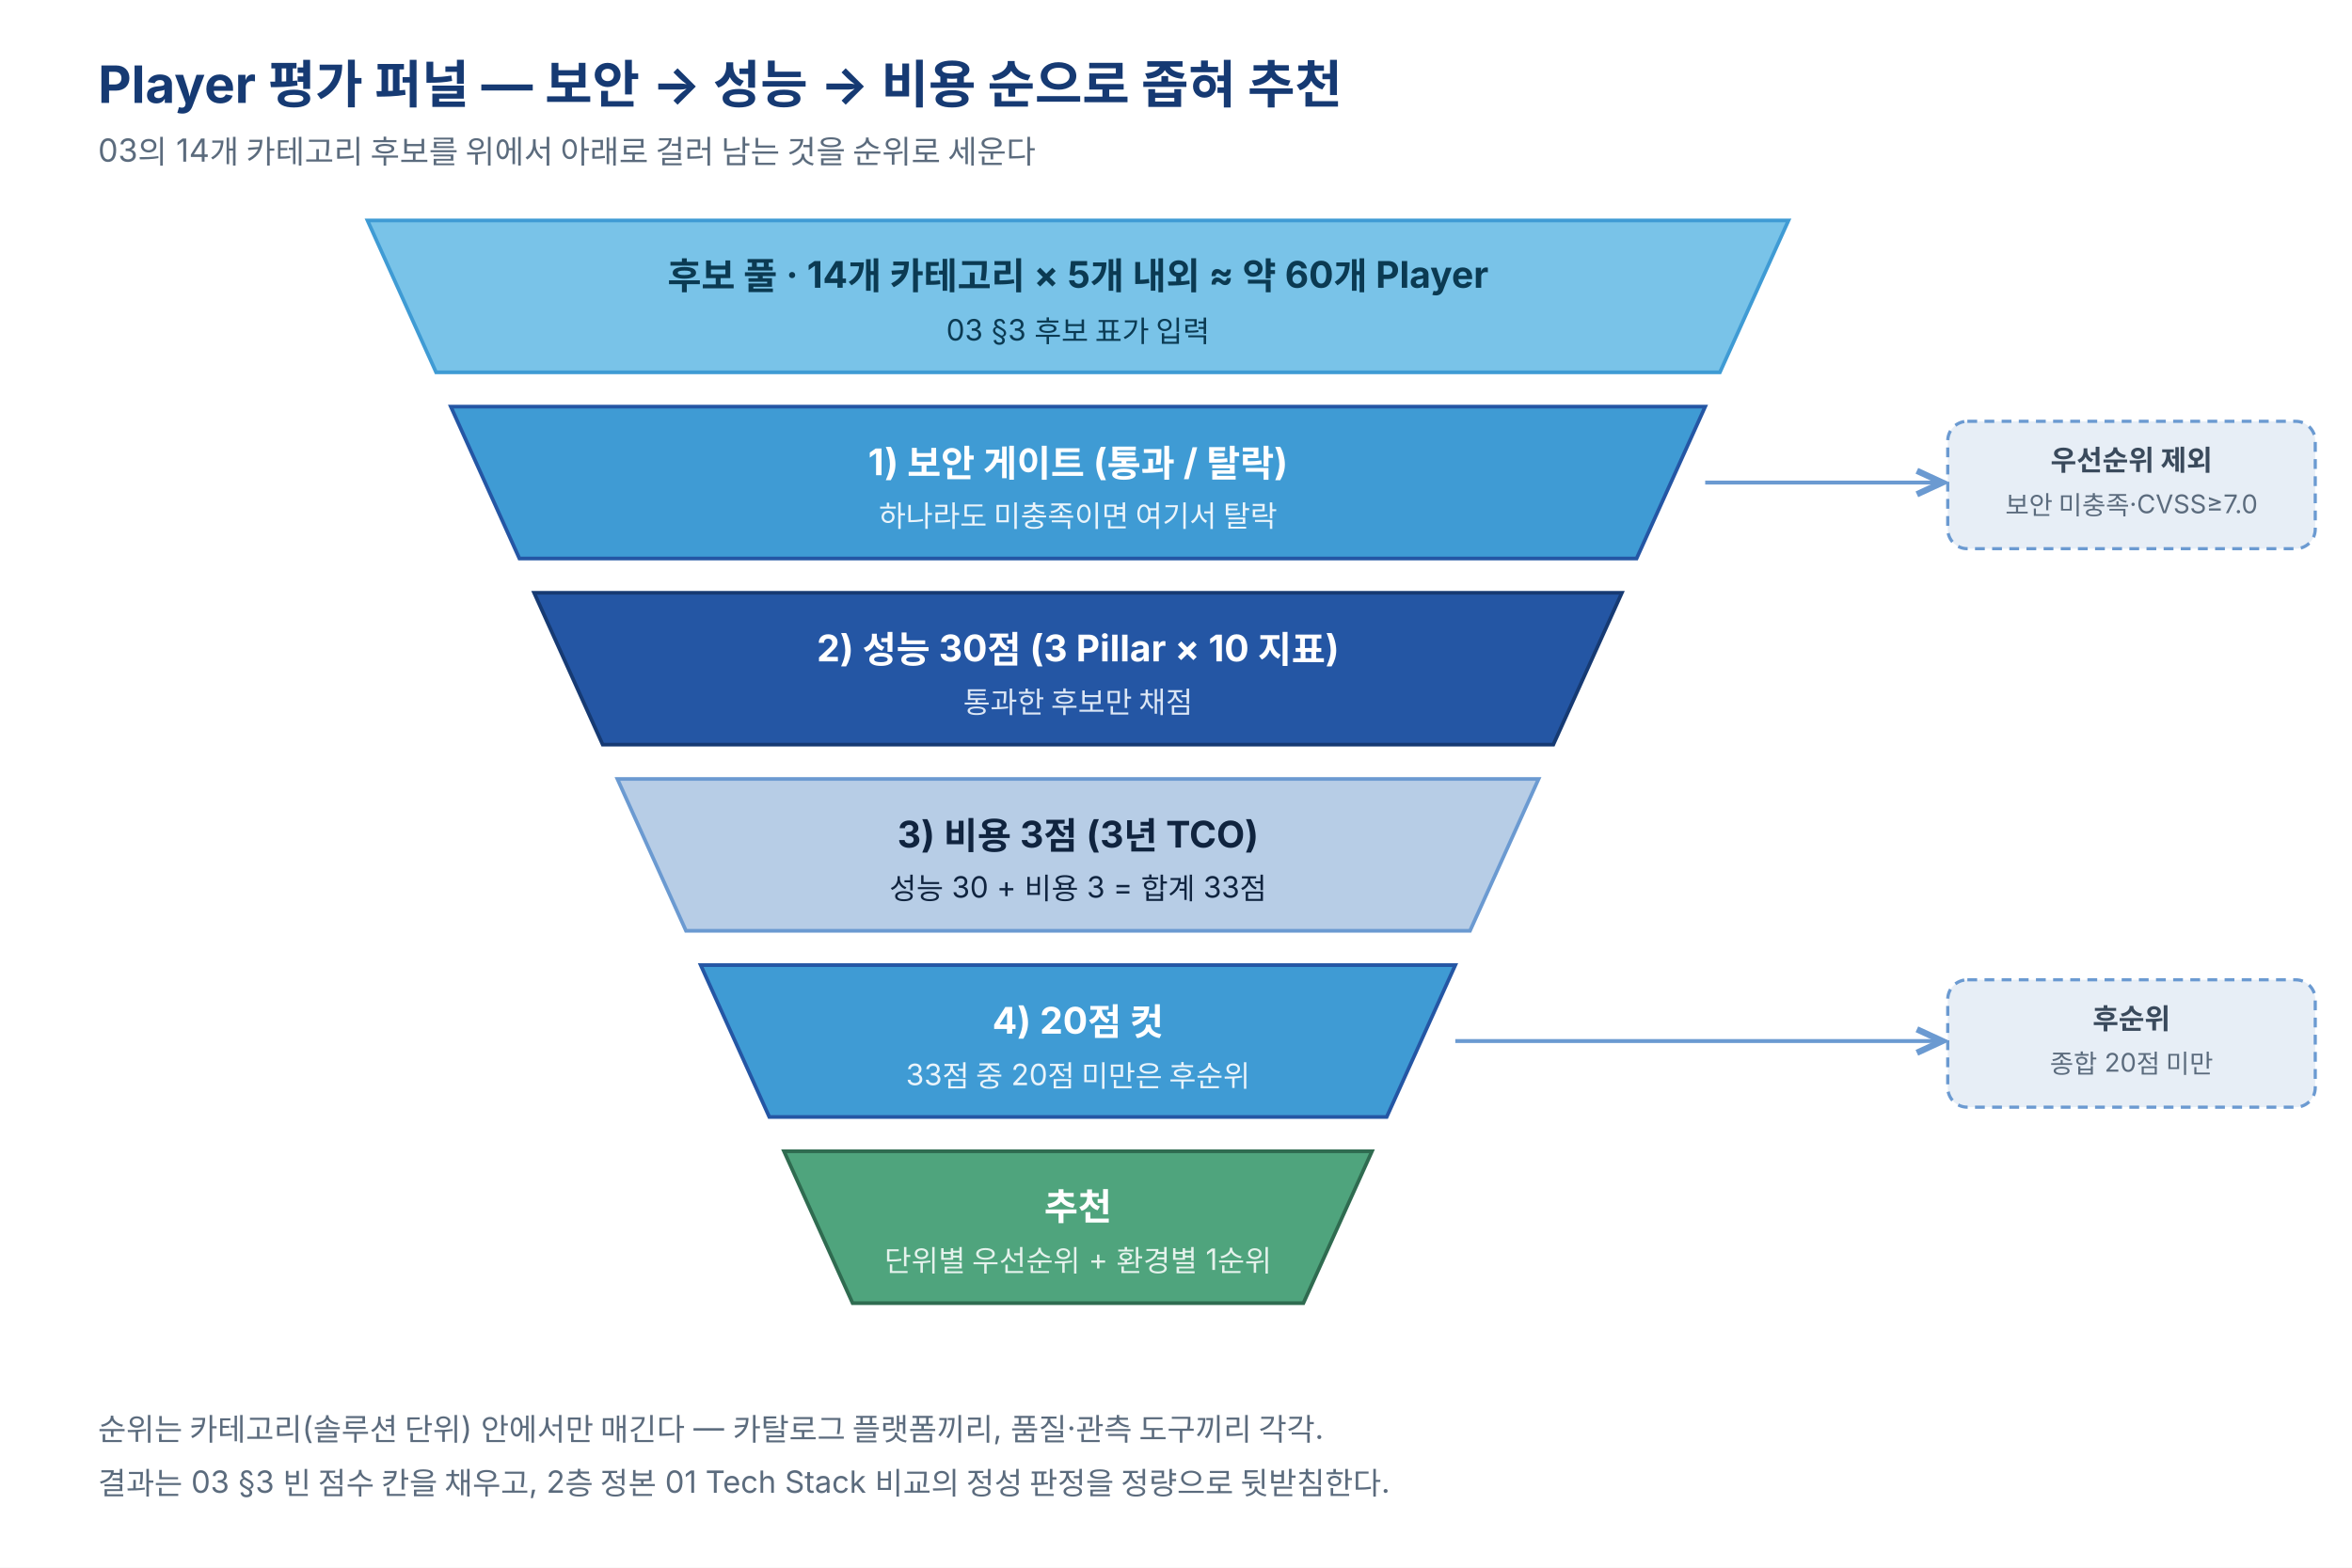
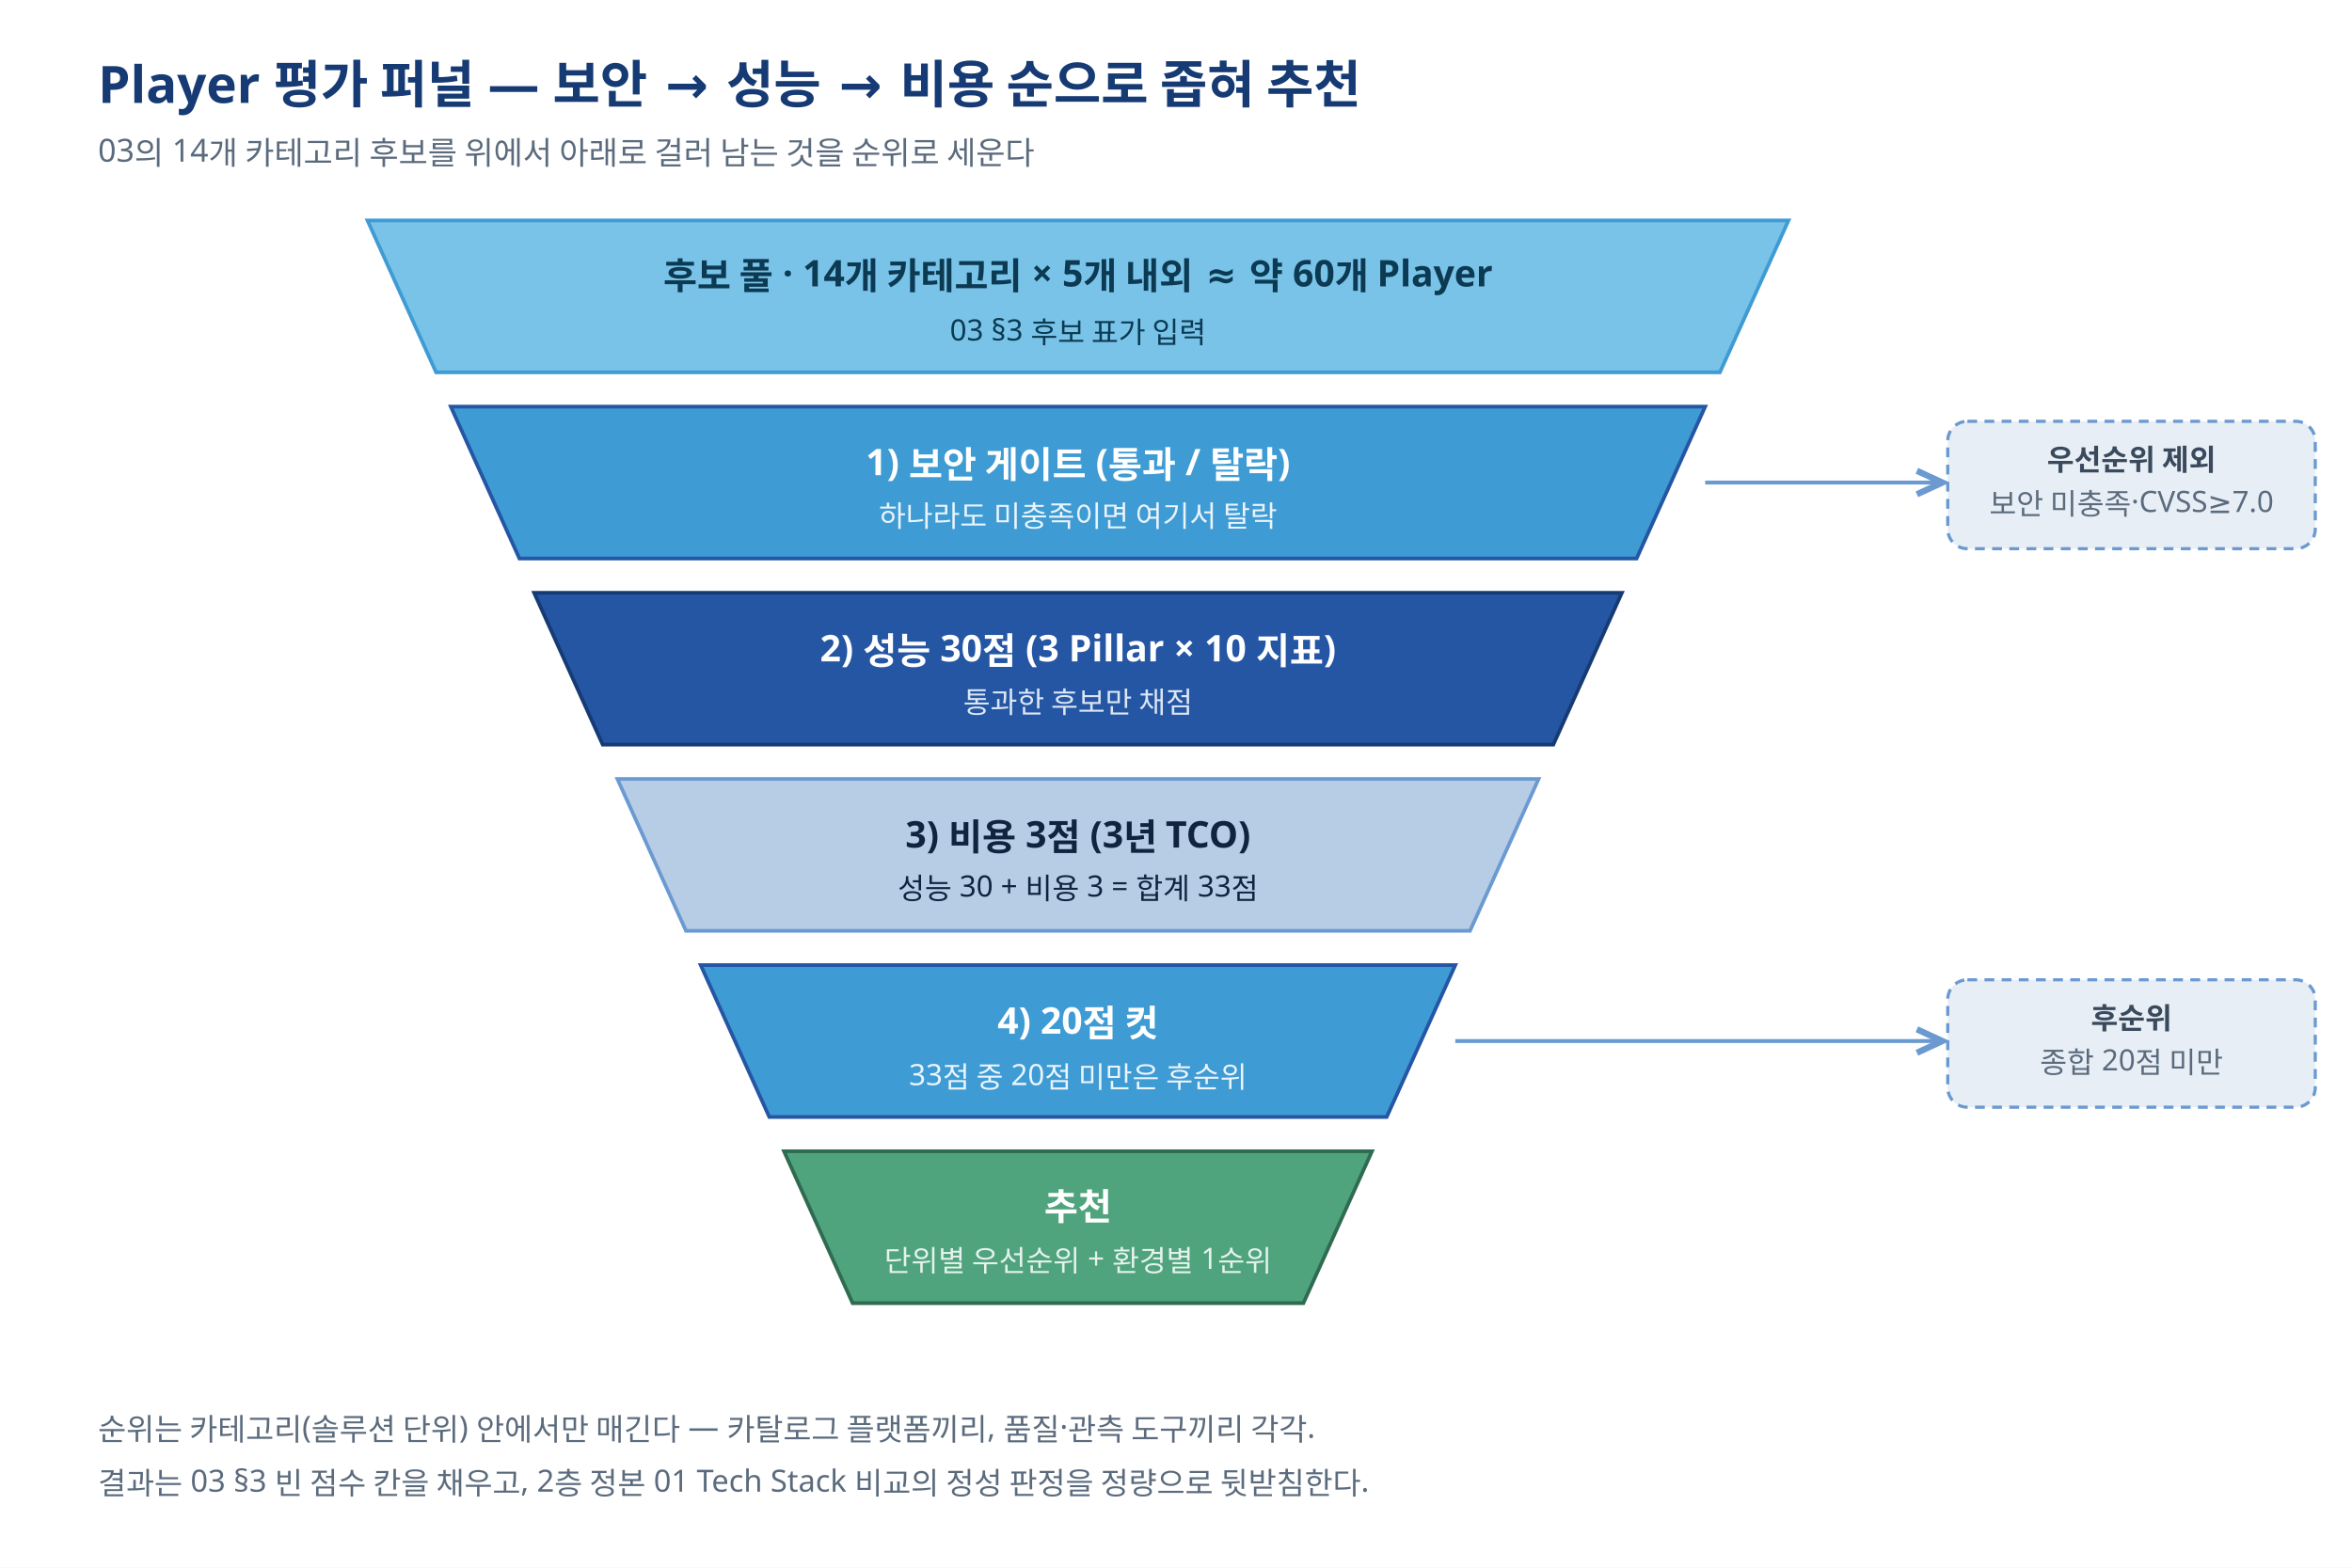
- <svg xmlns="http://www.w3.org/2000/svg" viewBox="0 0 960 640" font-family="-apple-system,'Malgun Gothic','Apple SD Gothic Neo',sans-serif" fill="#10243f">
+ <svg xmlns="http://www.w3.org/2000/svg" viewBox="0 0 960 640" width="1920" height="1280" font-family="'Noto Sans KR','Noto Sans',sans-serif" fill="#10243f">
  <rect width="960" height="640" fill="#ffffff" />
  <defs>
    <marker id="arrOut" markerWidth="10" markerHeight="10" refX="7" refY="4" orient="auto">
      <path d="M1,1 L7.5,4 L1,7" fill="none" stroke="#6B9AD1" stroke-width="1.6" />
    </marker>
  </defs>
  <text x="40" y="42" font-size="21" font-weight="700" fill="#163a73">Player 평가 퍼널 — 보안 → 성능 → 비용 순으로 좁혀 추천</text>
  <text x="40" y="66" font-size="13" fill="#5b6b7d">03의 14개 카테고리 후보를 위에서 아래로 걸러 남는 것을 순위로 세운다</text>
  <polygon points="150,90 730,90 702,152 178,152" fill="#79C3E8" stroke="#3F9BD4" stroke-width="1.5" />
  <text x="440" y="118" font-size="15" font-weight="700" fill="#0b3a52" text-anchor="middle">후보 풀 · 14개 카테고리 × 5개 내외 ≈ 약 60개 Player</text>
  <text x="440" y="139" font-size="12" fill="#0b3a52" text-anchor="middle">03 §3 후보 표가 입력</text>
  <polygon points="184,166 696,166 668,228 212,228" fill="#3F9BD4" stroke="#2456A4" stroke-width="1.5" />
  <text x="440" y="194" font-size="15" font-weight="700" fill="#ffffff" text-anchor="middle">1) 보안 게이트 (통과 / 탈락)</text>
  <text x="440" y="215" font-size="12" fill="#eaf4fb" text-anchor="middle">하나라도 미충족이면 여기서 탈락</text>
  <polygon points="218,242 662,242 634,304 246,304" fill="#2456A4" stroke="#163a73" stroke-width="1.5" />
  <text x="440" y="270" font-size="15" font-weight="700" fill="#ffffff" text-anchor="middle">2) 성능 30점 (3 Pillar × 10 지표)</text>
  <text x="440" y="291" font-size="12" fill="#dbe6f5" text-anchor="middle">통과한 후보만 채점</text>
  <polygon points="252,318 628,318 600,380 280,380" fill="#B7CDE6" stroke="#6B9AD1" stroke-width="1.5" />
  <text x="440" y="346" font-size="15" font-weight="700" fill="#10243f" text-anchor="middle">3) 비용 3점 (3년 TCO)</text>
  <text x="440" y="367" font-size="12" fill="#10243f" text-anchor="middle">성능 30 + 비용 3 = 합계 33점</text>
  <polygon points="286,394 594,394 566,456 314,456" fill="#3F9BD4" stroke="#2456A4" stroke-width="1.5" />
  <text x="440" y="422" font-size="15" font-weight="700" fill="#ffffff" text-anchor="middle">4) 20점 컷</text>
  <text x="440" y="443" font-size="12" fill="#eaf4fb" text-anchor="middle">33점 중 20점 미만은 후순위</text>
  <polygon points="320,470 560,470 532,532 348,532" fill="#4FA47D" stroke="#2f6b50" stroke-width="1.5" />
  <text x="440" y="498" font-size="15" font-weight="700" fill="#ffffff" text-anchor="middle">추천</text>
  <text x="440" y="519" font-size="12" fill="#e5f2ec" text-anchor="middle">단위별 우선순위 + 환경별 1순위</text>
  <line x1="696" y1="197" x2="792" y2="197" stroke="#6B9AD1" stroke-width="1.6" marker-end="url(#arrOut)" />
  <rect x="795" y="172" width="150" height="52" rx="8" fill="#E7EEF6" stroke="#6B9AD1" stroke-width="1.3" stroke-dasharray="4 3" />
-   <text x="870" y="192" font-size="11.5" font-weight="700" fill="#3a4a5c" text-anchor="middle">우선순위 제외</text>
-   <text x="870" y="210" font-size="10.5" fill="#5b6b7d" text-anchor="middle">보안 미충족·CVSS≥7.0</text>
+   <text x="870" y="192" font-size="12" font-weight="700" fill="#3a4a5c" text-anchor="middle">우선순위 제외</text>
+   <text x="870" y="210" font-size="12" fill="#5b6b7d" text-anchor="middle">보안 미충족·CVSS≥7.0</text>
  <line x1="594" y1="425" x2="792" y2="425" stroke="#6B9AD1" stroke-width="1.6" marker-end="url(#arrOut)" />
  <rect x="795" y="400" width="150" height="52" rx="8" fill="#E7EEF6" stroke="#6B9AD1" stroke-width="1.3" stroke-dasharray="4 3" />
-   <text x="870" y="420" font-size="11.5" font-weight="700" fill="#3a4a5c" text-anchor="middle">후순위</text>
-   <text x="870" y="438" font-size="10.5" fill="#5b6b7d" text-anchor="middle">종합 20점 미만</text>
+   <text x="870" y="420" font-size="12" font-weight="700" fill="#3a4a5c" text-anchor="middle">후순위</text>
+   <text x="870" y="438" font-size="12" fill="#5b6b7d" text-anchor="middle">종합 20점 미만</text>
  <text x="40" y="588" font-size="12.5" fill="#5b6b7d">순위는 카테고리(솔루션 단위) 안에서만 매긴다 — 카탈로그 플랫폼끼리, 품질·관측 도구끼리 각각.</text>
  <text x="40" y="610" font-size="12.5" fill="#5b6b7d">결과는 03 §3 빈 점수 칸을 채우고, 2층 정본 01 Tech Stack 비교의 정성 판정을 정량으로 뒷받침한다.</text>
</svg>
